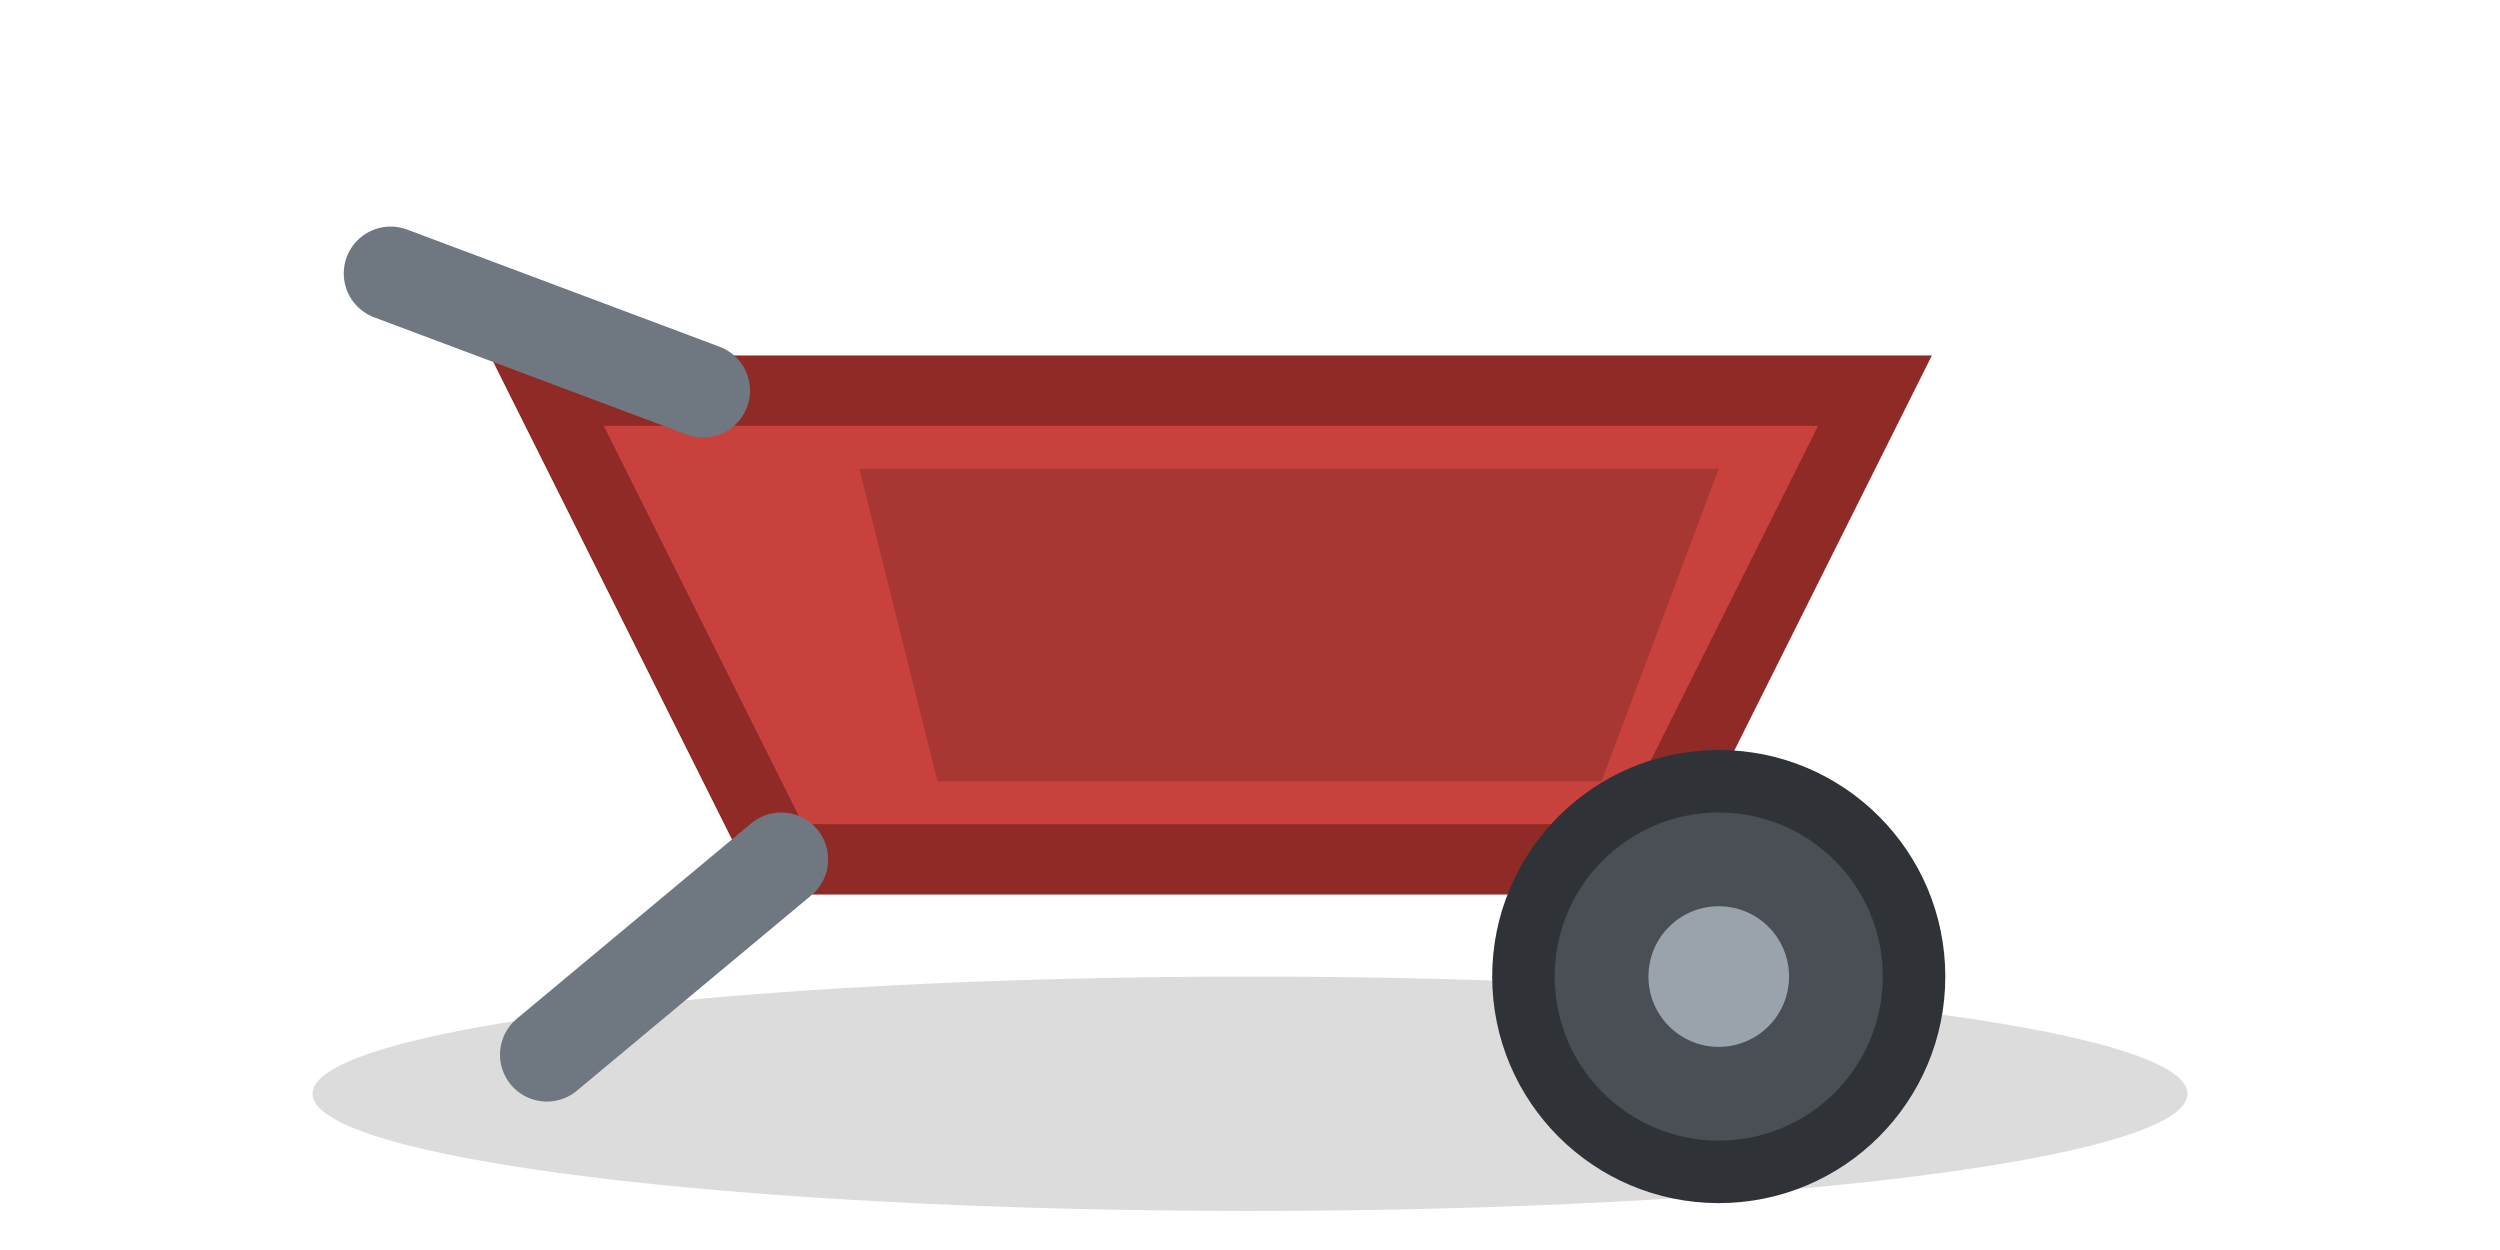
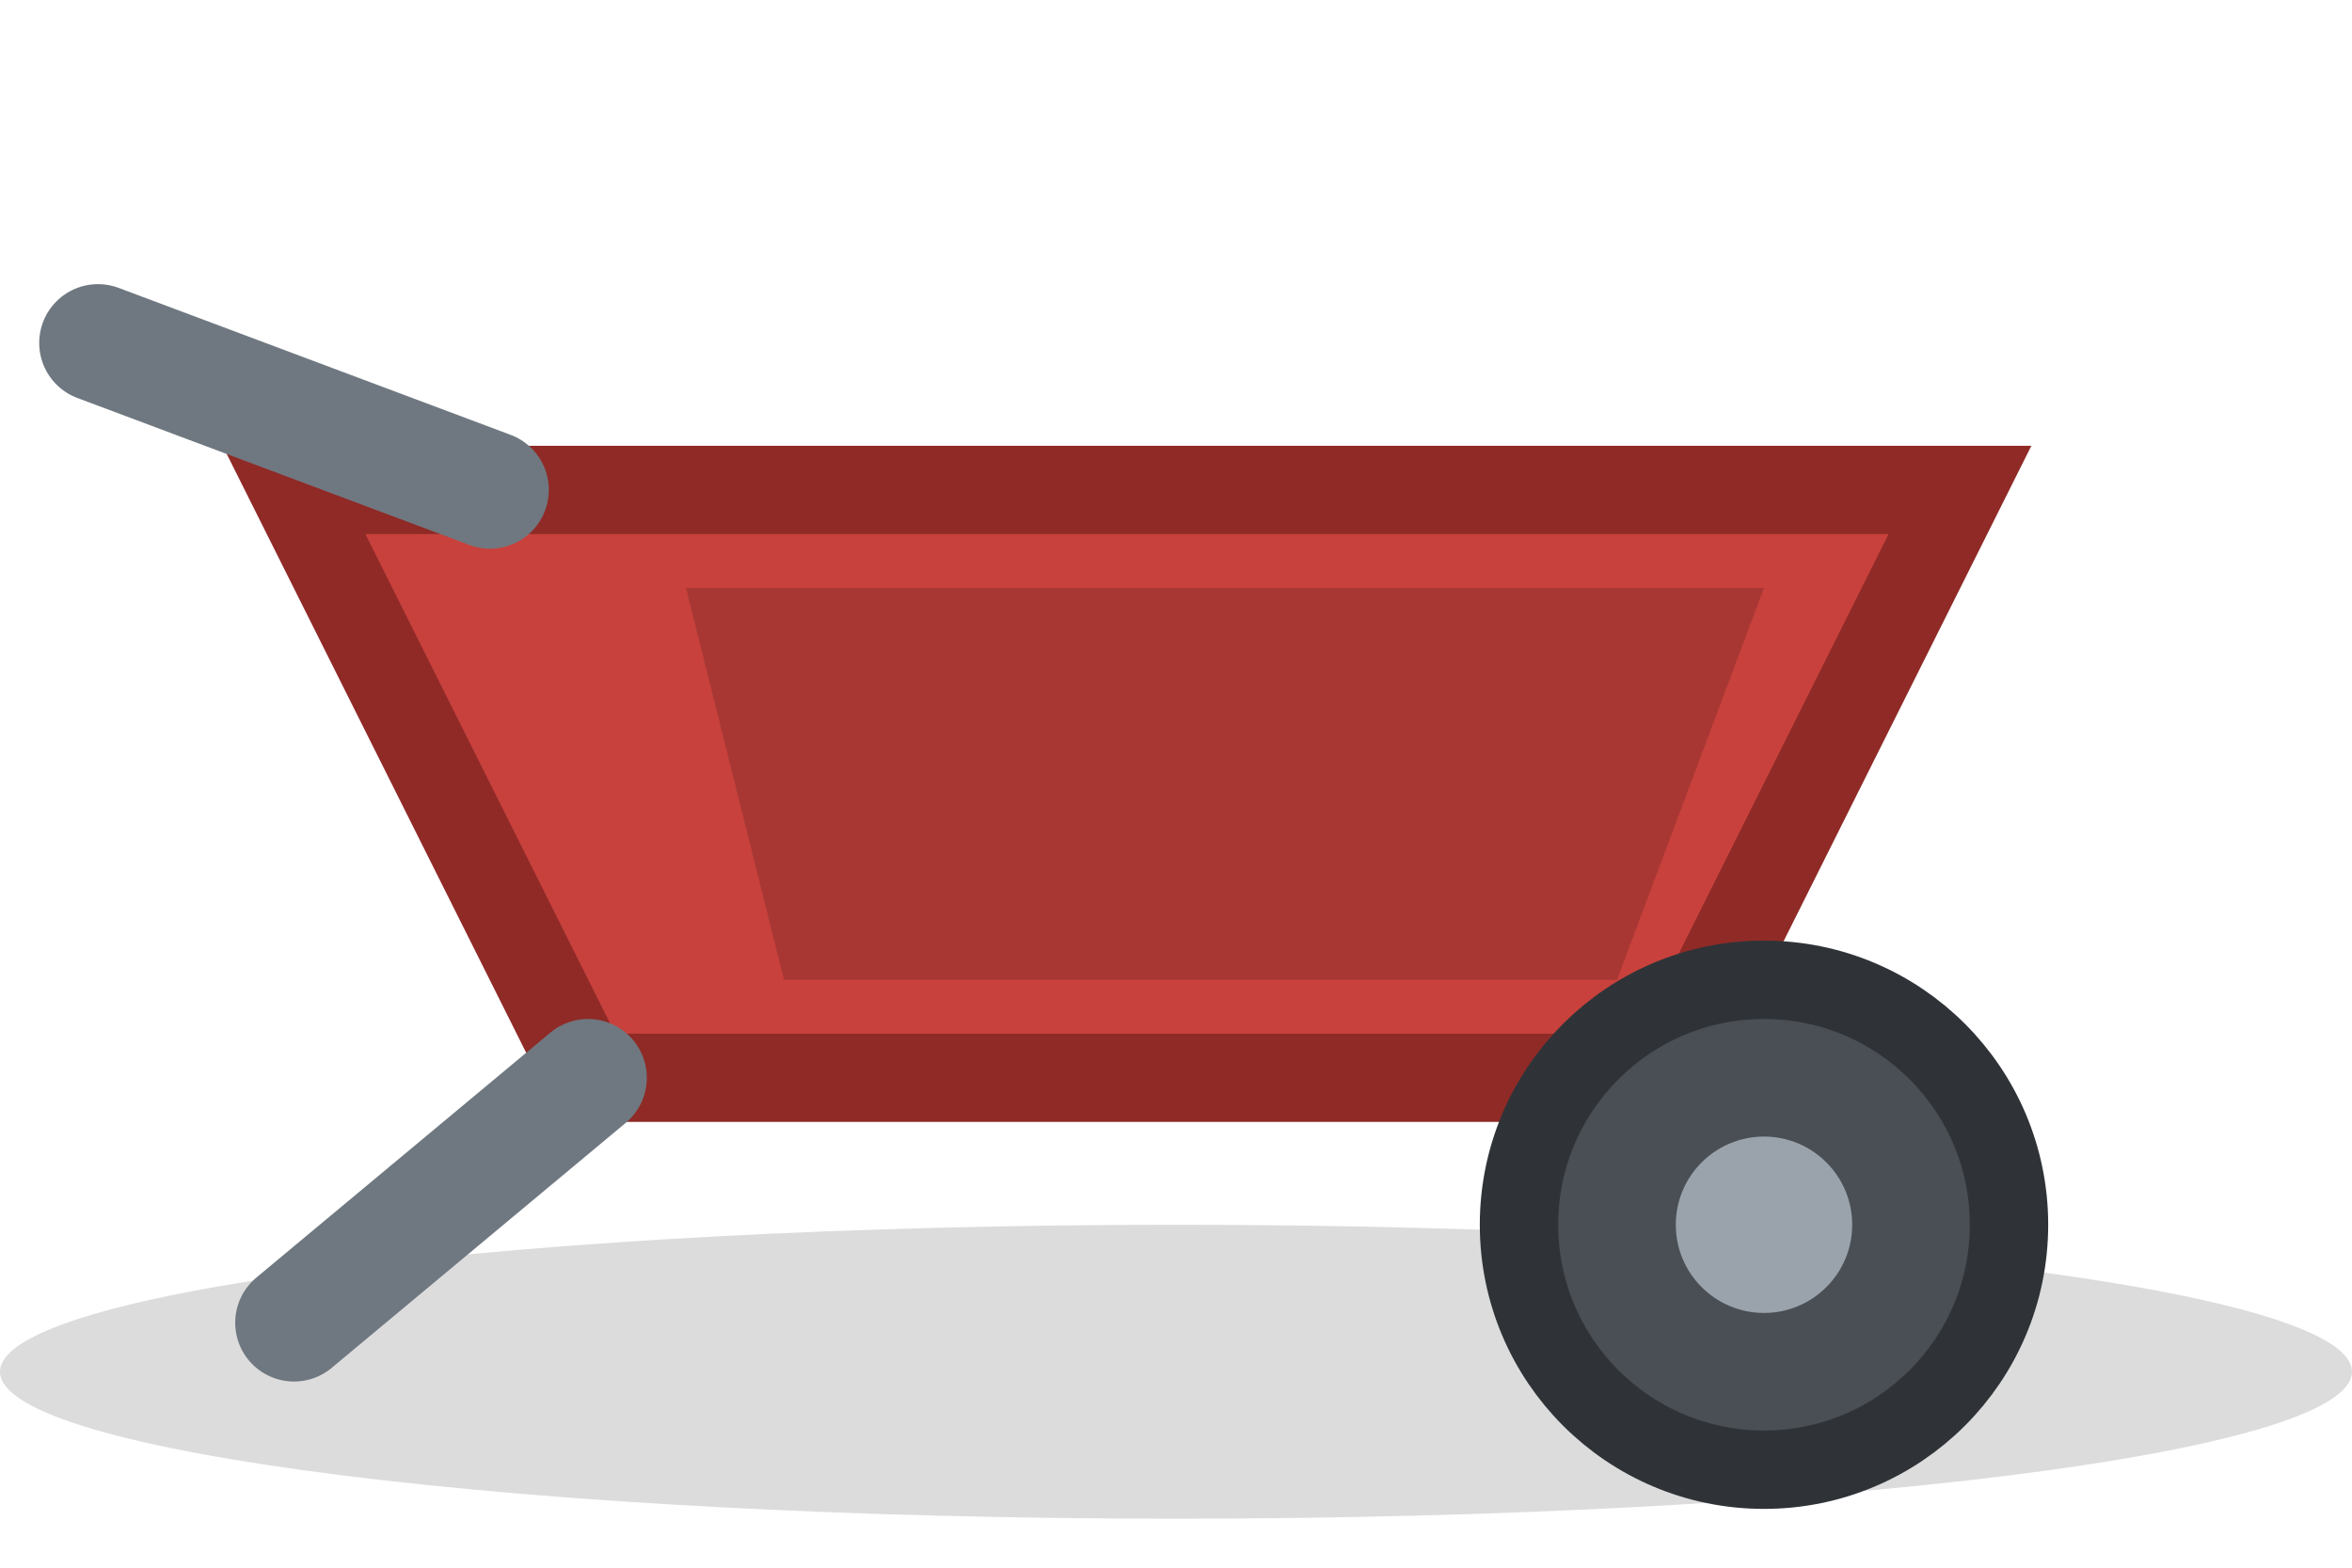
- <svg xmlns="http://www.w3.org/2000/svg" viewBox="0 0 64 32" width="64" height="32">
+ <svg xmlns="http://www.w3.org/2000/svg" viewBox="8 0 48 32" width="48" height="32">
  <ellipse cx="32" cy="28" rx="24" ry="3" fill="#000" opacity=".14" />
  <path d="M14 10h34l-6 12H20z" fill="#c8413c" stroke="#8f2a26" stroke-width="1.8" />
  <path d="M18 10l-8-3M20 22l-6 5" stroke="#6f7880" stroke-width="2.4" stroke-linecap="round" />
  <circle cx="44" cy="25" r="5" fill="#4a4f55" stroke="#2f3338" stroke-width="1.6" />
  <circle cx="44" cy="25" r="1.8" fill="#9aa3ab" />
  <path d="M22 12h22l-3 8H24z" fill="#a83733" />
</svg>
